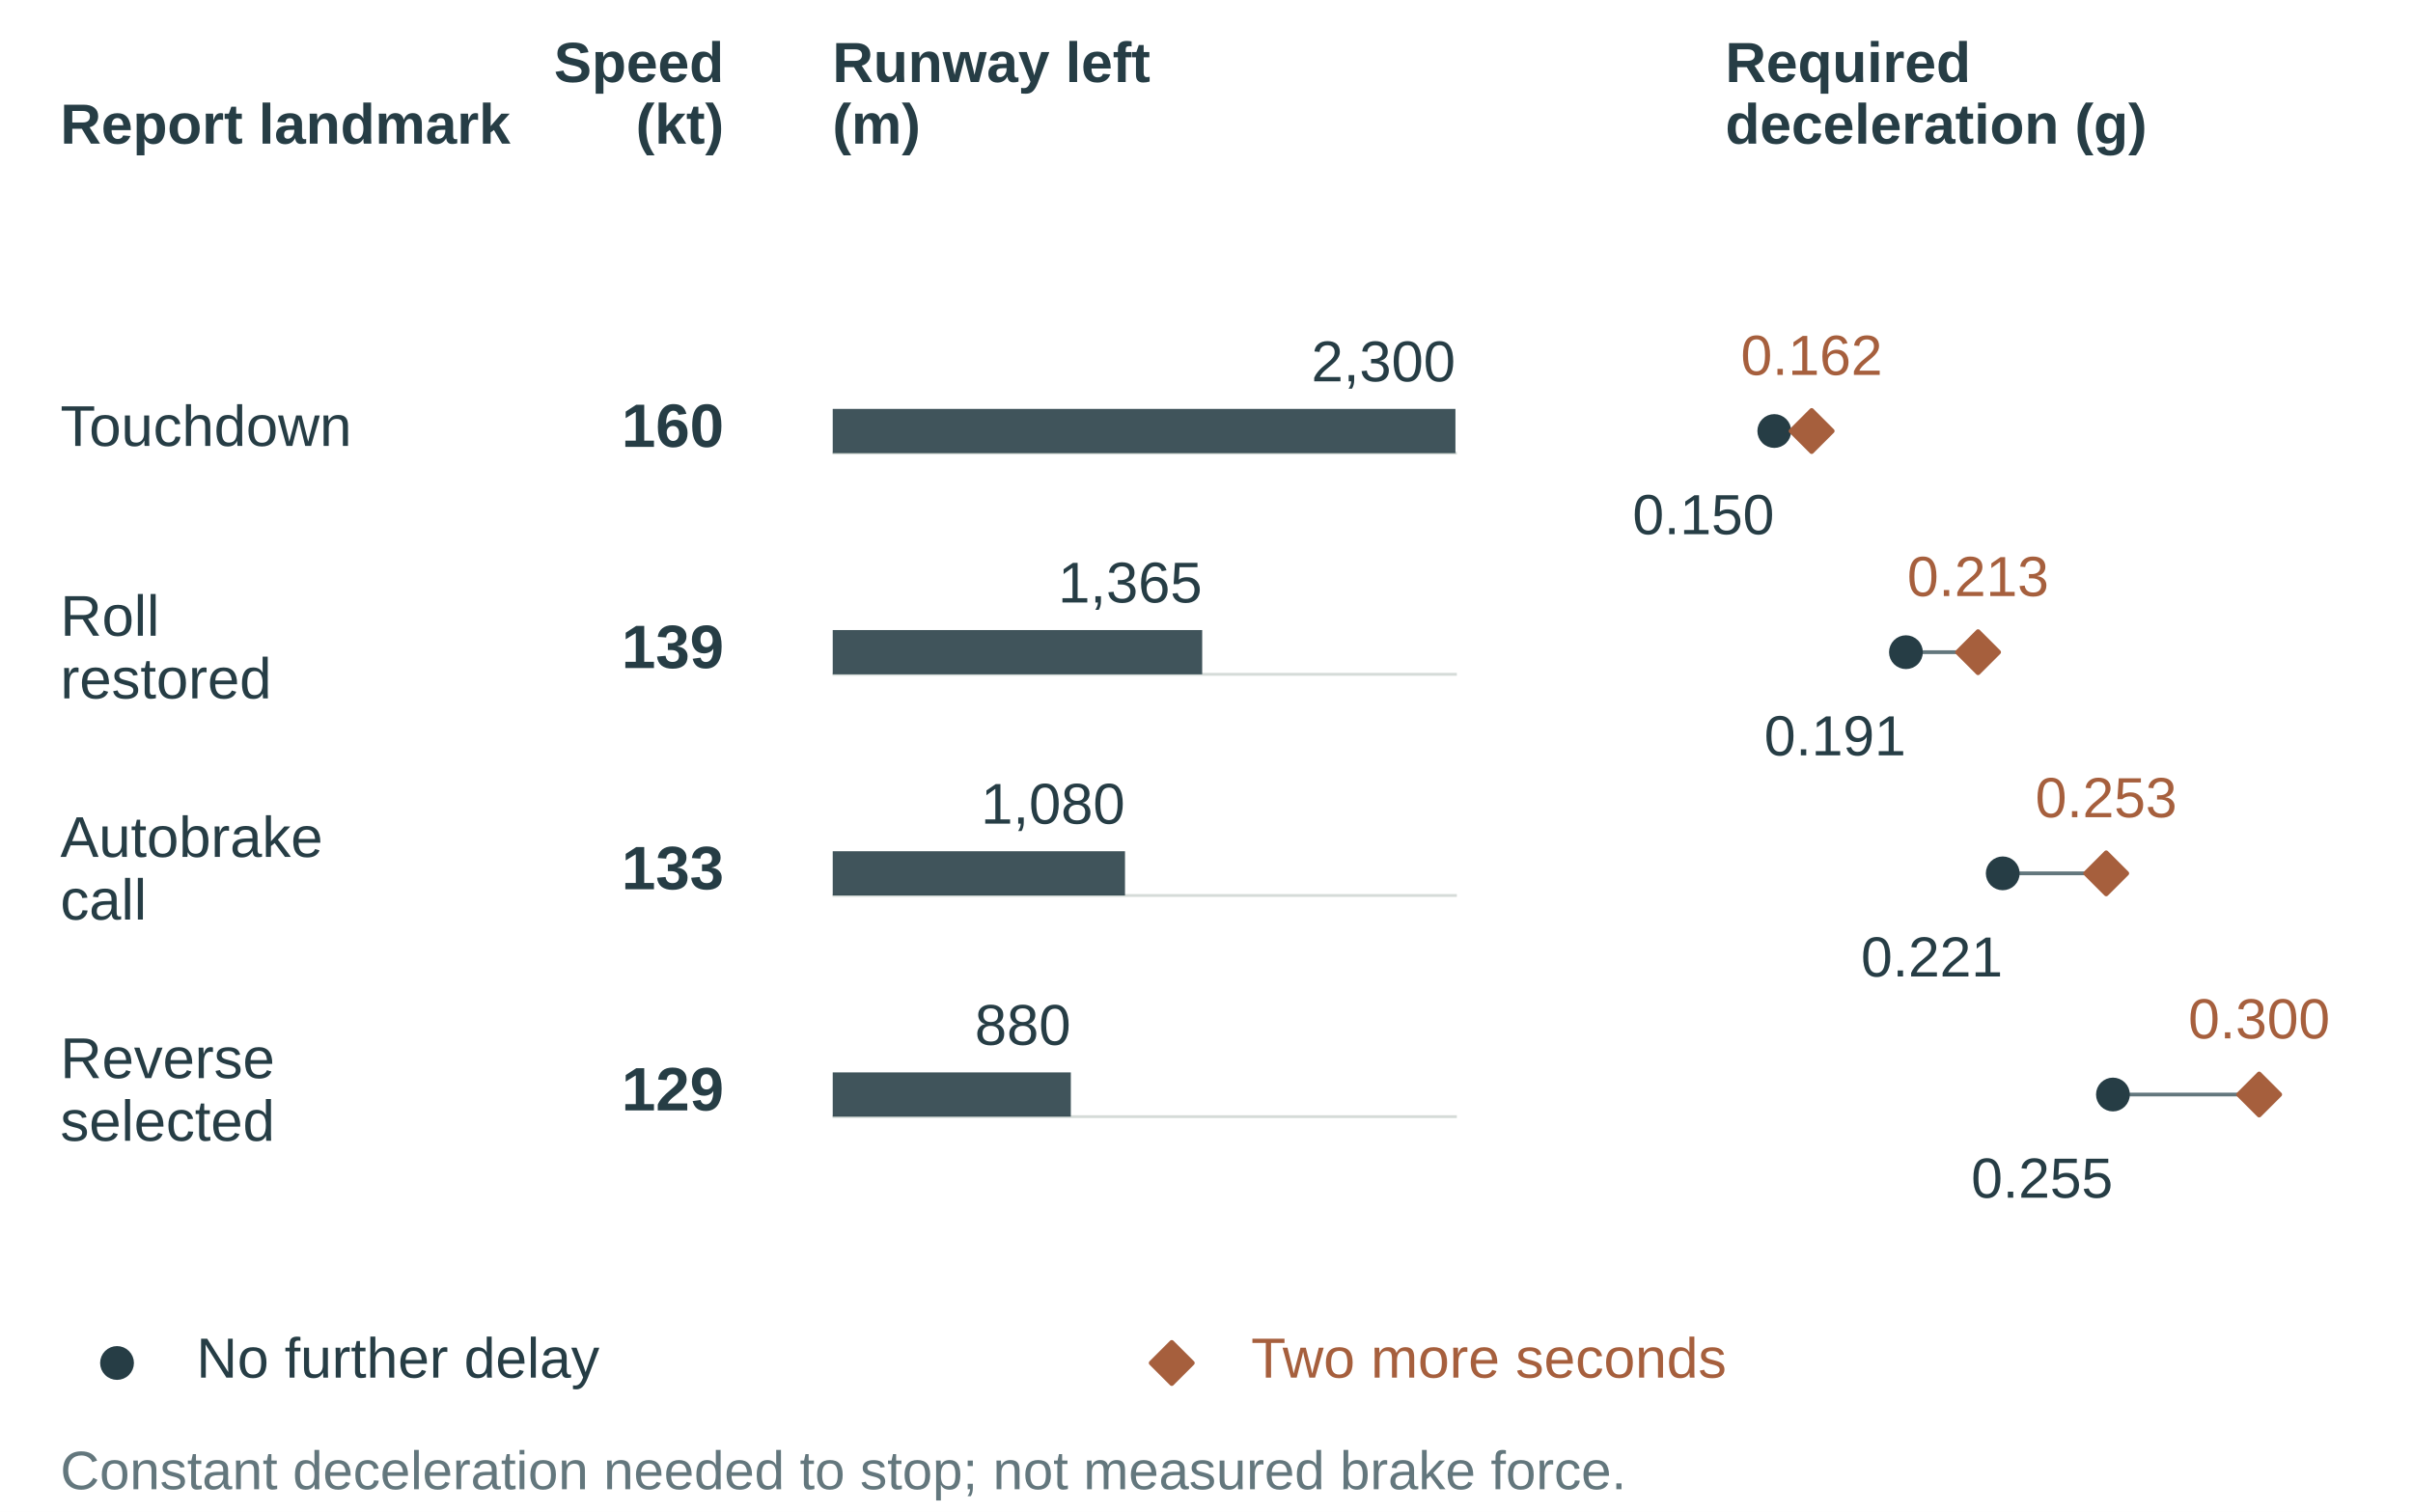
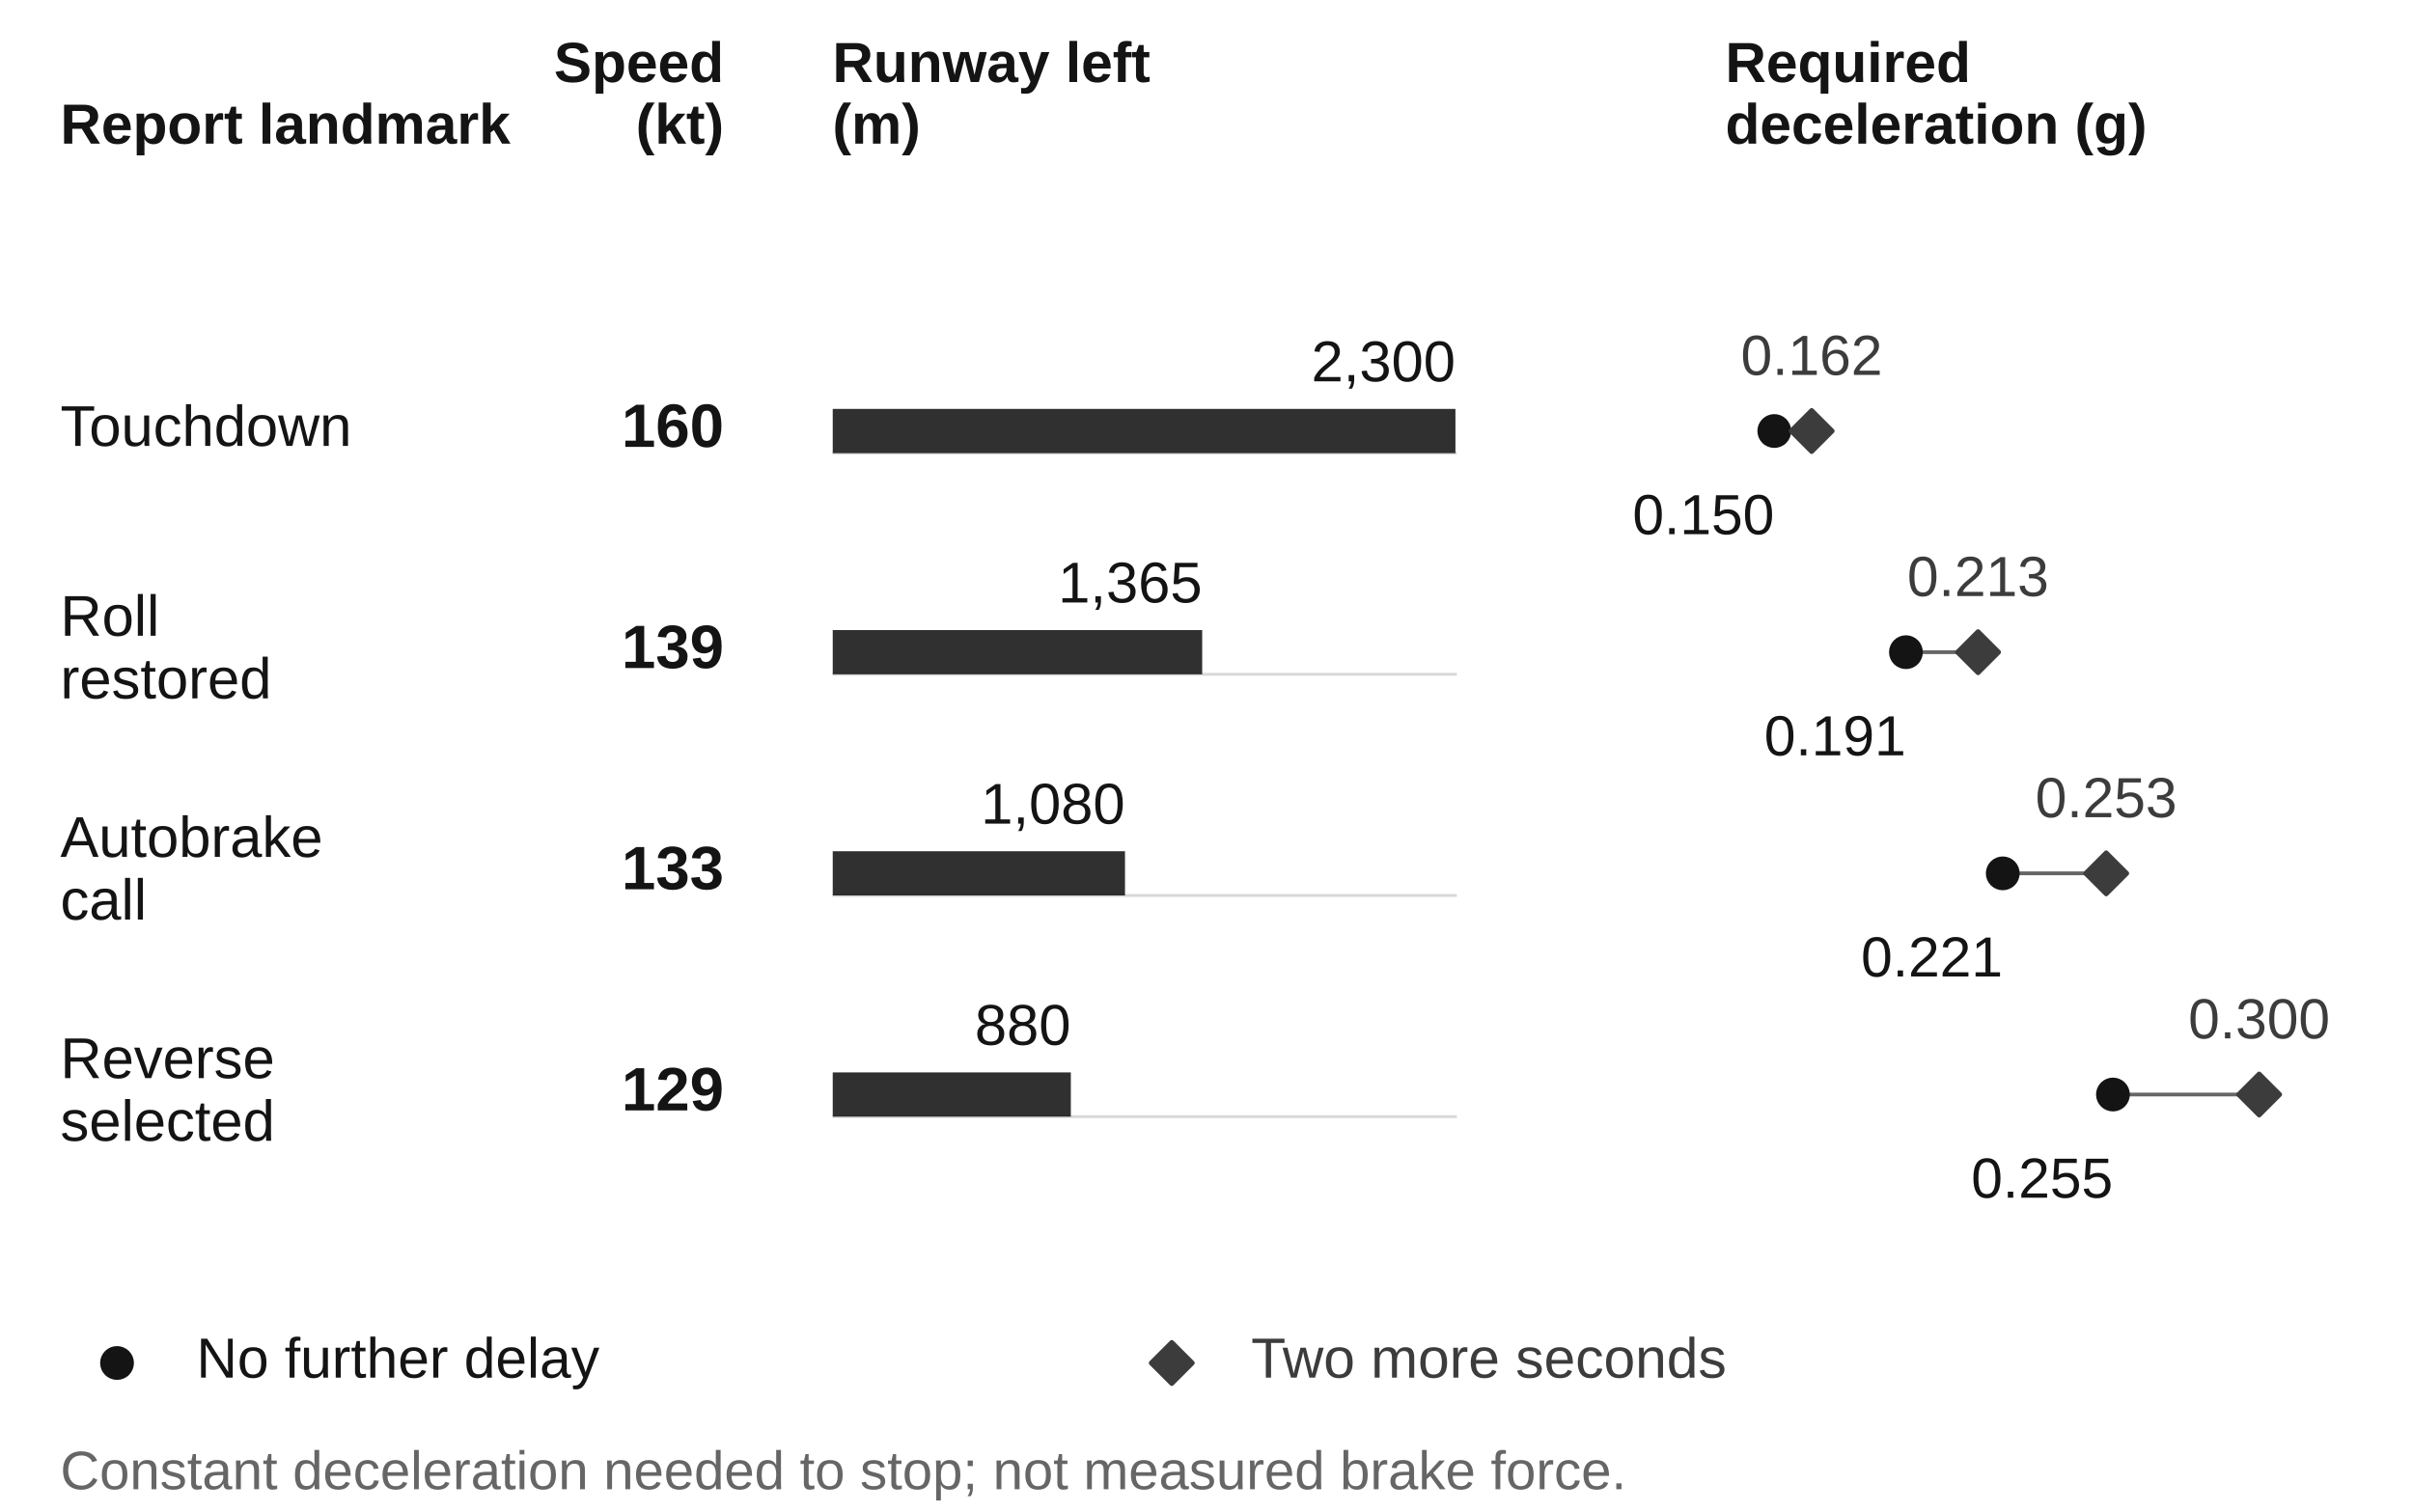
<svg xmlns="http://www.w3.org/2000/svg" xmlns:xlink="http://www.w3.org/1999/xlink" width="511.2pt" height="320.4pt" viewBox="0 0 511.2 320.4" version="1.1">
  <defs>
    <style type="text/css">*{stroke-linejoin: round; stroke-linecap: butt}</style>
  </defs>
  <g id="figure_1">
    <g id="patch_1">
      <path d="M 0 320.4  L 511.2 320.4  L 511.2 0  L 0 0  z " style="fill: #ffffff" />
    </g>
    <g id="axes_1">
      <g id="text_1">
-         <text style="font-size: 12.2px; font-family: 'Arial'; text-anchor: start; fill: #263d45" x="12.78" y="94.498" transform="rotate(-0 12.78 94.49812)">Touchdown</text>
+         <text style="font-size: 12.2px; font-family: 'Arial'; text-anchor: start; fill: #141414" x="12.78" y="94.498" transform="rotate(-0 12.78 94.49812)">Touchdown</text>
      </g>
      <g id="text_2">
-         <text style="font-weight: 700; font-size: 13px; font-family: 'Arial'; text-anchor: end; fill: #263d45" x="153.36" y="94.705" transform="rotate(-0 153.36 94.70515)">160</text>
+         <text style="font-weight: 700; font-size: 13px; font-family: 'Arial'; text-anchor: end; fill: #141414" x="153.36" y="94.705" transform="rotate(-0 153.36 94.70515)">160</text>
      </g>
      <g id="text_3">
-         <text style="font-size: 12.2px; font-family: 'Arial'; fill: #263d45" transform="translate(12.78 134.7281)">Roll</text>
-         <text style="font-size: 12.2px; font-family: 'Arial'; fill: #263d45" transform="translate(12.78 148.0063)">restored</text>
+         <text style="font-size: 12.2px; font-family: 'Arial'; fill: #141414" transform="translate(12.78 134.7281)">Roll</text>
+         <text style="font-size: 12.2px; font-family: 'Arial'; fill: #141414" transform="translate(12.78 148.0063)">restored</text>
      </g>
      <g id="text_4">
-         <text style="font-weight: 700; font-size: 13px; font-family: 'Arial'; text-anchor: end; fill: #263d45" x="153.36" y="141.574" transform="rotate(-0 153.36 141.5742)">139</text>
+         <text style="font-weight: 700; font-size: 13px; font-family: 'Arial'; text-anchor: end; fill: #141414" x="153.36" y="141.574" transform="rotate(-0 153.36 141.5742)">139</text>
      </g>
      <g id="text_5">
-         <text style="font-size: 12.2px; font-family: 'Arial'; fill: #263d45" transform="translate(12.78 181.5971)">Autobrake</text>
-         <text style="font-size: 12.2px; font-family: 'Arial'; fill: #263d45" transform="translate(12.78 194.8754)">call</text>
+         <text style="font-size: 12.2px; font-family: 'Arial'; fill: #141414" transform="translate(12.78 181.5971)">Autobrake</text>
+         <text style="font-size: 12.2px; font-family: 'Arial'; fill: #141414" transform="translate(12.78 194.8754)">call</text>
      </g>
      <g id="text_6">
-         <text style="font-weight: 700; font-size: 13px; font-family: 'Arial'; text-anchor: end; fill: #263d45" x="153.36" y="188.443" transform="rotate(-0 153.36 188.4433)">133</text>
+         <text style="font-weight: 700; font-size: 13px; font-family: 'Arial'; text-anchor: end; fill: #141414" x="153.36" y="188.443" transform="rotate(-0 153.36 188.4433)">133</text>
      </g>
      <g id="text_7">
-         <text style="font-size: 12.2px; font-family: 'Arial'; fill: #263d45" transform="translate(12.78 228.4662)">Reverse</text>
-         <text style="font-size: 12.2px; font-family: 'Arial'; fill: #263d45" transform="translate(12.78 241.7444)">selected</text>
+         <text style="font-size: 12.2px; font-family: 'Arial'; fill: #141414" transform="translate(12.78 228.4662)">Reverse</text>
+         <text style="font-size: 12.2px; font-family: 'Arial'; fill: #141414" transform="translate(12.78 241.7444)">selected</text>
      </g>
      <g id="text_8">
-         <text style="font-weight: 700; font-size: 13px; font-family: 'Arial'; text-anchor: end; fill: #263d45" x="153.36" y="235.312" transform="rotate(-0 153.36 235.3123)">129</text>
+         <text style="font-weight: 700; font-size: 13px; font-family: 'Arial'; text-anchor: end; fill: #141414" x="153.36" y="235.312" transform="rotate(-0 153.36 235.3123)">129</text>
      </g>
    </g>
    <g id="axes_2">
      <g id="line2d_1">
-         <path d="M 176.364 96.028  L 308.337 96.028  " clip-path="url(#pd61e0a5c2f)" style="fill: none; stroke: #d5dbd8; stroke-width: 0.6; stroke-linecap: square" />
+         <path d="M 176.364 96.028  L 308.337 96.028  " clip-path="url(#pd61e0a5c2f)" style="fill: none; stroke: #d8d8d8; stroke-width: 0.6; stroke-linecap: square" />
      </g>
      <g id="line2d_2">
-         <path d="M 176.364 142.897  L 308.337 142.897  " clip-path="url(#pd61e0a5c2f)" style="fill: none; stroke: #d5dbd8; stroke-width: 0.6; stroke-linecap: square" />
+         <path d="M 176.364 142.897  L 308.337 142.897  " clip-path="url(#pd61e0a5c2f)" style="fill: none; stroke: #d8d8d8; stroke-width: 0.6; stroke-linecap: square" />
      </g>
      <g id="line2d_3">
-         <path d="M 176.364 189.766  L 308.337 189.766  " clip-path="url(#pd61e0a5c2f)" style="fill: none; stroke: #d5dbd8; stroke-width: 0.6; stroke-linecap: square" />
+         <path d="M 176.364 189.766  L 308.337 189.766  " clip-path="url(#pd61e0a5c2f)" style="fill: none; stroke: #d8d8d8; stroke-width: 0.6; stroke-linecap: square" />
      </g>
      <g id="line2d_4">
-         <path d="M 176.364 236.635  L 308.337 236.635  " clip-path="url(#pd61e0a5c2f)" style="fill: none; stroke: #d5dbd8; stroke-width: 0.6; stroke-linecap: square" />
+         <path d="M 176.364 236.635  L 308.337 236.635  " clip-path="url(#pd61e0a5c2f)" style="fill: none; stroke: #d8d8d8; stroke-width: 0.6; stroke-linecap: square" />
      </g>
      <g id="patch_2">
-         <path d="M 176.364 96.028  L 308.337 96.028  L 308.337 86.654  L 176.364 86.654  z " clip-path="url(#pd61e0a5c2f)" style="fill: #263d45; opacity: 0.88" />
+         <path d="M 176.364 96.028  L 308.337 96.028  L 308.337 86.654  L 176.364 86.654  z " clip-path="url(#pd61e0a5c2f)" style="fill: #141414; opacity: 0.88" />
      </g>
      <g id="patch_3">
-         <path d="M 176.364 142.897  L 254.687 142.897  L 254.687 133.523  L 176.364 133.523  z " clip-path="url(#pd61e0a5c2f)" style="fill: #263d45; opacity: 0.88" />
+         <path d="M 176.364 142.897  L 254.687 142.897  L 254.687 133.523  L 176.364 133.523  z " clip-path="url(#pd61e0a5c2f)" style="fill: #141414; opacity: 0.88" />
      </g>
      <g id="patch_4">
-         <path d="M 176.364 189.766  L 238.334 189.766  L 238.334 180.392  L 176.364 180.392  z " clip-path="url(#pd61e0a5c2f)" style="fill: #263d45; opacity: 0.88" />
+         <path d="M 176.364 189.766  L 238.334 189.766  L 238.334 180.392  L 176.364 180.392  z " clip-path="url(#pd61e0a5c2f)" style="fill: #141414; opacity: 0.88" />
      </g>
      <g id="patch_5">
-         <path d="M 176.364 236.635  L 226.858 236.635  L 226.858 227.261  L 176.364 227.261  z " clip-path="url(#pd61e0a5c2f)" style="fill: #263d45; opacity: 0.88" />
+         <path d="M 176.364 236.635  L 226.858 236.635  L 226.858 227.261  L 176.364 227.261  z " clip-path="url(#pd61e0a5c2f)" style="fill: #141414; opacity: 0.88" />
      </g>
      <g id="text_9">
-         <text style="font-size: 12.2px; font-family: 'Arial'; text-anchor: end; fill: #263d45" x="308.337" y="80.806" transform="rotate(-0 308.3371 80.80567)">2,300</text>
+         <text style="font-size: 12.2px; font-family: 'Arial'; text-anchor: end; fill: #141414" x="308.337" y="80.806" transform="rotate(-0 308.3371 80.80567)">2,300</text>
      </g>
      <g id="text_10">
-         <text style="font-size: 12.2px; font-family: 'Arial'; text-anchor: end; fill: #263d45" x="254.687" y="127.675" transform="rotate(-0 254.6871 127.6747)">1,365</text>
+         <text style="font-size: 12.2px; font-family: 'Arial'; text-anchor: end; fill: #141414" x="254.687" y="127.675" transform="rotate(-0 254.6871 127.6747)">1,365</text>
      </g>
      <g id="text_11">
-         <text style="font-size: 12.2px; font-family: 'Arial'; text-anchor: end; fill: #263d45" x="238.334" y="174.544" transform="rotate(-0 238.334 174.5438)">1,080</text>
+         <text style="font-size: 12.2px; font-family: 'Arial'; text-anchor: end; fill: #141414" x="238.334" y="174.544" transform="rotate(-0 238.334 174.5438)">1,080</text>
      </g>
      <g id="text_12">
-         <text style="font-size: 12.2px; font-family: 'Arial'; text-anchor: end; fill: #263d45" x="226.858" y="221.413" transform="rotate(-0 226.858 221.4129)">880</text>
+         <text style="font-size: 12.2px; font-family: 'Arial'; text-anchor: end; fill: #141414" x="226.858" y="221.413" transform="rotate(-0 226.858 221.4129)">880</text>
      </g>
    </g>
    <g id="axes_3">
      <g id="line2d_5">
-         <path d="M 375.889 91.341  L 383.802 91.341  " clip-path="url(#p56ca77c501)" style="fill: none; stroke: #63777d; stroke-width: 0.8; stroke-linecap: square" />
+         <path d="M 375.889 91.341  L 383.802 91.341  " clip-path="url(#p56ca77c501)" style="fill: none; stroke: #666666; stroke-width: 0.8; stroke-linecap: square" />
      </g>
      <g id="line2d_6">
-         <path d="M 403.777 138.21  L 419.053 138.21  " clip-path="url(#p56ca77c501)" style="fill: none; stroke: #63777d; stroke-width: 0.8; stroke-linecap: square" />
+         <path d="M 403.777 138.21  L 419.053 138.21  " clip-path="url(#p56ca77c501)" style="fill: none; stroke: #666666; stroke-width: 0.8; stroke-linecap: square" />
      </g>
      <g id="line2d_7">
-         <path d="M 424.287 185.079  L 446.202 185.079  " clip-path="url(#p56ca77c501)" style="fill: none; stroke: #63777d; stroke-width: 0.8; stroke-linecap: square" />
+         <path d="M 424.287 185.079  L 446.202 185.079  " clip-path="url(#p56ca77c501)" style="fill: none; stroke: #666666; stroke-width: 0.8; stroke-linecap: square" />
      </g>
      <g id="line2d_8">
-         <path d="M 447.632 231.948  L 478.606 231.948  " clip-path="url(#p56ca77c501)" style="fill: none; stroke: #63777d; stroke-width: 0.8; stroke-linecap: square" />
+         <path d="M 447.632 231.948  L 478.606 231.948  " clip-path="url(#p56ca77c501)" style="fill: none; stroke: #666666; stroke-width: 0.8; stroke-linecap: square" />
      </g>
      <g id="PathCollection_1">
        <defs>
-           <path id="m4ee096921c" d="M 0 3.082  C 0.817 3.082 1.601 2.757 2.179 2.179  C 2.757 1.601 3.082 0.817 3.082 0  C 3.082 -0.817 2.757 -1.601 2.179 -2.179  C 1.601 -2.757 0.817 -3.082 0 -3.082  C -0.817 -3.082 -1.601 -2.757 -2.179 -2.179  C -2.757 -1.601 -3.082 -0.817 -3.082 0  C -3.082 0.817 -2.757 1.601 -2.179 2.179  C -1.601 2.757 -0.817 3.082 0 3.082  z " style="stroke: #263d45" />
+           <path id="m6bff182dc7" d="M 0 3.082  C 0.817 3.082 1.601 2.757 2.179 2.179  C 2.757 1.601 3.082 0.817 3.082 0  C 3.082 -0.817 2.757 -1.601 2.179 -2.179  C 1.601 -2.757 0.817 -3.082 0 -3.082  C -0.817 -3.082 -1.601 -2.757 -2.179 -2.179  C -2.757 -1.601 -3.082 -0.817 -3.082 0  C -3.082 0.817 -2.757 1.601 -2.179 2.179  C -1.601 2.757 -0.817 3.082 0 3.082  z " style="stroke: #141414" />
        </defs>
        <g clip-path="url(#p56ca77c501)">
-           <use xlink:href="#m4ee096921c" x="375.889" y="91.341" style="fill: #263d45; stroke: #263d45" />
+           <use xlink:href="#m6bff182dc7" x="375.889" y="91.341" style="fill: #141414; stroke: #141414" />
        </g>
      </g>
      <g id="PathCollection_2">
        <defs>
-           <path id="mc929514932" d="M -0 4.359  L 4.359 0  L 0 -4.359  L -4.359 -0  z " style="stroke: #a65f3d" />
+           <path id="m48aaa9e0b7" d="M -0 4.359  L 4.359 0  L 0 -4.359  L -4.359 -0  z " style="stroke: #3c3c3c" />
        </defs>
        <g clip-path="url(#p56ca77c501)">
-           <use xlink:href="#mc929514932" x="383.802" y="91.341" style="fill: #a65f3d; stroke: #a65f3d" />
+           <use xlink:href="#m48aaa9e0b7" x="383.802" y="91.341" style="fill: #3c3c3c; stroke: #3c3c3c" />
        </g>
      </g>
      <g id="text_13">
-         <text style="font-size: 12px; font-family: 'Arial'; text-anchor: end; fill: #263d45" x="375.889" y="113.201" transform="rotate(-0 375.8886 113.2006)">0.150</text>
+         <text style="font-size: 12px; font-family: 'Arial'; text-anchor: end; fill: #141414" x="375.889" y="113.201" transform="rotate(-0 375.8886 113.2006)">0.150</text>
      </g>
      <g id="text_14">
-         <text style="font-size: 12px; font-family: 'Arial'; text-anchor: middle; fill: #a65f3d" x="383.802" y="79.442" transform="rotate(-0 383.8016 79.44169)">0.162</text>
+         <text style="font-size: 12px; font-family: 'Arial'; text-anchor: middle; fill: #3c3c3c" x="383.802" y="79.442" transform="rotate(-0 383.8016 79.44169)">0.162</text>
      </g>
      <g id="PathCollection_3">
        <g clip-path="url(#p56ca77c501)">
-           <use xlink:href="#m4ee096921c" x="403.777" y="138.21" style="fill: #263d45; stroke: #263d45" />
+           <use xlink:href="#m6bff182dc7" x="403.777" y="138.21" style="fill: #141414; stroke: #141414" />
        </g>
      </g>
      <g id="PathCollection_4">
        <g clip-path="url(#p56ca77c501)">
-           <use xlink:href="#mc929514932" x="419.053" y="138.21" style="fill: #a65f3d; stroke: #a65f3d" />
+           <use xlink:href="#m48aaa9e0b7" x="419.053" y="138.21" style="fill: #3c3c3c; stroke: #3c3c3c" />
        </g>
      </g>
      <g id="text_15">
-         <text style="font-size: 12px; font-family: 'Arial'; text-anchor: end; fill: #263d45" x="403.777" y="160.07" transform="rotate(-0 403.7766 160.0696)">0.191</text>
+         <text style="font-size: 12px; font-family: 'Arial'; text-anchor: end; fill: #141414" x="403.777" y="160.07" transform="rotate(-0 403.7766 160.0696)">0.191</text>
      </g>
      <g id="text_16">
-         <text style="font-size: 12px; font-family: 'Arial'; text-anchor: middle; fill: #a65f3d" x="419.053" y="126.311" transform="rotate(-0 419.0533 126.3108)">0.213</text>
+         <text style="font-size: 12px; font-family: 'Arial'; text-anchor: middle; fill: #3c3c3c" x="419.053" y="126.311" transform="rotate(-0 419.0533 126.3108)">0.213</text>
      </g>
      <g id="PathCollection_5">
        <g clip-path="url(#p56ca77c501)">
-           <use xlink:href="#m4ee096921c" x="424.287" y="185.079" style="fill: #263d45; stroke: #263d45" />
+           <use xlink:href="#m6bff182dc7" x="424.287" y="185.079" style="fill: #141414; stroke: #141414" />
        </g>
      </g>
      <g id="PathCollection_6">
        <g clip-path="url(#p56ca77c501)">
-           <use xlink:href="#mc929514932" x="446.202" y="185.079" style="fill: #a65f3d; stroke: #a65f3d" />
+           <use xlink:href="#m48aaa9e0b7" x="446.202" y="185.079" style="fill: #3c3c3c; stroke: #3c3c3c" />
        </g>
      </g>
      <g id="text_17">
-         <text style="font-size: 12px; font-family: 'Arial'; text-anchor: end; fill: #263d45" x="424.287" y="206.939" transform="rotate(-0 424.287 206.9387)">0.221</text>
+         <text style="font-size: 12px; font-family: 'Arial'; text-anchor: end; fill: #141414" x="424.287" y="206.939" transform="rotate(-0 424.287 206.9387)">0.221</text>
      </g>
      <g id="text_18">
-         <text style="font-size: 12px; font-family: 'Arial'; text-anchor: middle; fill: #a65f3d" x="446.202" y="173.18" transform="rotate(-0 446.2015 173.1798)">0.253</text>
+         <text style="font-size: 12px; font-family: 'Arial'; text-anchor: middle; fill: #3c3c3c" x="446.202" y="173.18" transform="rotate(-0 446.2015 173.1798)">0.253</text>
      </g>
      <g id="PathCollection_7">
        <g clip-path="url(#p56ca77c501)">
-           <use xlink:href="#m4ee096921c" x="447.632" y="231.948" style="fill: #263d45; stroke: #263d45" />
+           <use xlink:href="#m6bff182dc7" x="447.632" y="231.948" style="fill: #141414; stroke: #141414" />
        </g>
      </g>
      <g id="PathCollection_8">
        <g clip-path="url(#p56ca77c501)">
-           <use xlink:href="#mc929514932" x="478.606" y="231.948" style="fill: #a65f3d; stroke: #a65f3d" />
+           <use xlink:href="#m48aaa9e0b7" x="478.606" y="231.948" style="fill: #3c3c3c; stroke: #3c3c3c" />
        </g>
      </g>
      <g id="text_19">
-         <text style="font-size: 12px; font-family: 'Arial'; text-anchor: end; fill: #263d45" x="447.632" y="253.808" transform="rotate(-0 447.6322 253.8078)">0.255</text>
+         <text style="font-size: 12px; font-family: 'Arial'; text-anchor: end; fill: #141414" x="447.632" y="253.808" transform="rotate(-0 447.6322 253.8078)">0.255</text>
      </g>
      <g id="text_20">
-         <text style="font-size: 12px; font-family: 'Arial'; text-anchor: middle; fill: #a65f3d" x="478.606" y="220.049" transform="rotate(-0 478.6058 220.0489)">0.300</text>
+         <text style="font-size: 12px; font-family: 'Arial'; text-anchor: middle; fill: #3c3c3c" x="478.606" y="220.049" transform="rotate(-0 478.6058 220.0489)">0.300</text>
      </g>
    </g>
    <g id="axes_4">
      <g id="PathCollection_9">
        <g clip-path="url(#p800766c858)">
-           <use xlink:href="#m4ee096921c" x="24.793" y="288.841" style="fill: #263d45; stroke: #263d45" />
+           <use xlink:href="#m6bff182dc7" x="24.793" y="288.841" style="fill: #141414; stroke: #141414" />
        </g>
      </g>
      <g id="PathCollection_10">
        <g clip-path="url(#p800766c858)">
-           <use xlink:href="#mc929514932" x="248.239" y="288.841" style="fill: #a65f3d; stroke: #a65f3d" />
+           <use xlink:href="#m48aaa9e0b7" x="248.239" y="288.841" style="fill: #3c3c3c; stroke: #3c3c3c" />
        </g>
      </g>
      <g id="text_21">
-         <text style="font-size: 12px; font-family: 'Arial'; text-anchor: start; fill: #263d45" x="41.612" y="291.946" transform="rotate(-0 41.61168 291.946)">No further delay</text>
+         <text style="font-size: 12px; font-family: 'Arial'; text-anchor: start; fill: #141414" x="41.612" y="291.946" transform="rotate(-0 41.61168 291.946)">No further delay</text>
      </g>
      <g id="text_22">
-         <text style="font-size: 12px; font-family: 'Arial'; text-anchor: start; fill: #a65f3d" x="265.057" y="291.946" transform="rotate(-0 265.0572 291.9461)">Two more seconds</text>
+         <text style="font-size: 12px; font-family: 'Arial'; text-anchor: start; fill: #3c3c3c" x="265.057" y="291.946" transform="rotate(-0 265.0572 291.9461)">Two more seconds</text>
      </g>
    </g>
    <g id="text_23">
-       <text style="font-weight: 700; font-size: 12px; font-family: 'Arial'; text-anchor: start; fill: #263d45" x="12.78" y="30.438" transform="rotate(-0 12.78 30.438)">Report landmark</text>
+       <text style="font-weight: 700; font-size: 12px; font-family: 'Arial'; text-anchor: start; fill: #141414" x="12.78" y="30.438" transform="rotate(-0 12.78 30.438)">Report landmark</text>
    </g>
    <g id="text_24">
-       <text style="font-weight: 700; font-size: 12px; font-family: 'Arial'; fill: #263d45" transform="translate(117.3506 17.37745)">Speed</text>
-       <text style="font-weight: 700; font-size: 12px; font-family: 'Arial'; fill: #263d45" transform="translate(134.7 30.438)">(kt)</text>
+       <text style="font-weight: 700; font-size: 12px; font-family: 'Arial'; fill: #141414" transform="translate(117.3506 17.37745)">Speed</text>
+       <text style="font-weight: 700; font-size: 12px; font-family: 'Arial'; fill: #141414" transform="translate(134.7 30.438)">(kt)</text>
    </g>
    <g id="text_25">
-       <text style="font-weight: 700; font-size: 12px; font-family: 'Arial'; fill: #263d45" transform="translate(176.364 17.37722)">Runway left</text>
-       <text style="font-weight: 700; font-size: 12px; font-family: 'Arial'; fill: #263d45" transform="translate(176.364 30.438)">(m)</text>
+       <text style="font-weight: 700; font-size: 12px; font-family: 'Arial'; fill: #141414" transform="translate(176.364 17.37722)">Runway left</text>
+       <text style="font-weight: 700; font-size: 12px; font-family: 'Arial'; fill: #141414" transform="translate(176.364 30.438)">(m)</text>
    </g>
    <g id="text_26">
-       <text style="font-weight: 700; font-size: 12px; font-family: 'Arial'; fill: #263d45" transform="translate(365.508 17.37745)">Required</text>
-       <text style="font-weight: 700; font-size: 12px; font-family: 'Arial'; fill: #263d45" transform="translate(365.508 30.438)">deceleration (g)</text>
+       <text style="font-weight: 700; font-size: 12px; font-family: 'Arial'; fill: #141414" transform="translate(365.508 17.37745)">Required</text>
+       <text style="font-weight: 700; font-size: 12px; font-family: 'Arial'; fill: #141414" transform="translate(365.508 30.438)">deceleration (g)</text>
    </g>
    <g id="text_27">
-       <text style="font-size: 11.5px; font-family: 'Arial'; text-anchor: start; fill: #63777d" x="12.78" y="315.594" transform="rotate(-0 12.78 315.594)">Constant deceleration needed to stop; not measured brake force.</text>
+       <text style="font-size: 11.5px; font-family: 'Arial'; text-anchor: start; fill: #666666" x="12.78" y="315.594" transform="rotate(-0 12.78 315.594)">Constant deceleration needed to stop; not measured brake force.</text>
    </g>
  </g>
  <defs>
    <clipPath id="pd61e0a5c2f">
      <rect x="176.364" y="60.876" width="140.58" height="195.444" />
    </clipPath>
    <clipPath id="p56ca77c501">
      <rect x="365.508" y="60.876" width="127.8" height="195.444" />
    </clipPath>
    <clipPath id="p800766c858">
      <rect x="12.78" y="278.428" width="480.528" height="20.826" />
    </clipPath>
  </defs>
</svg>
